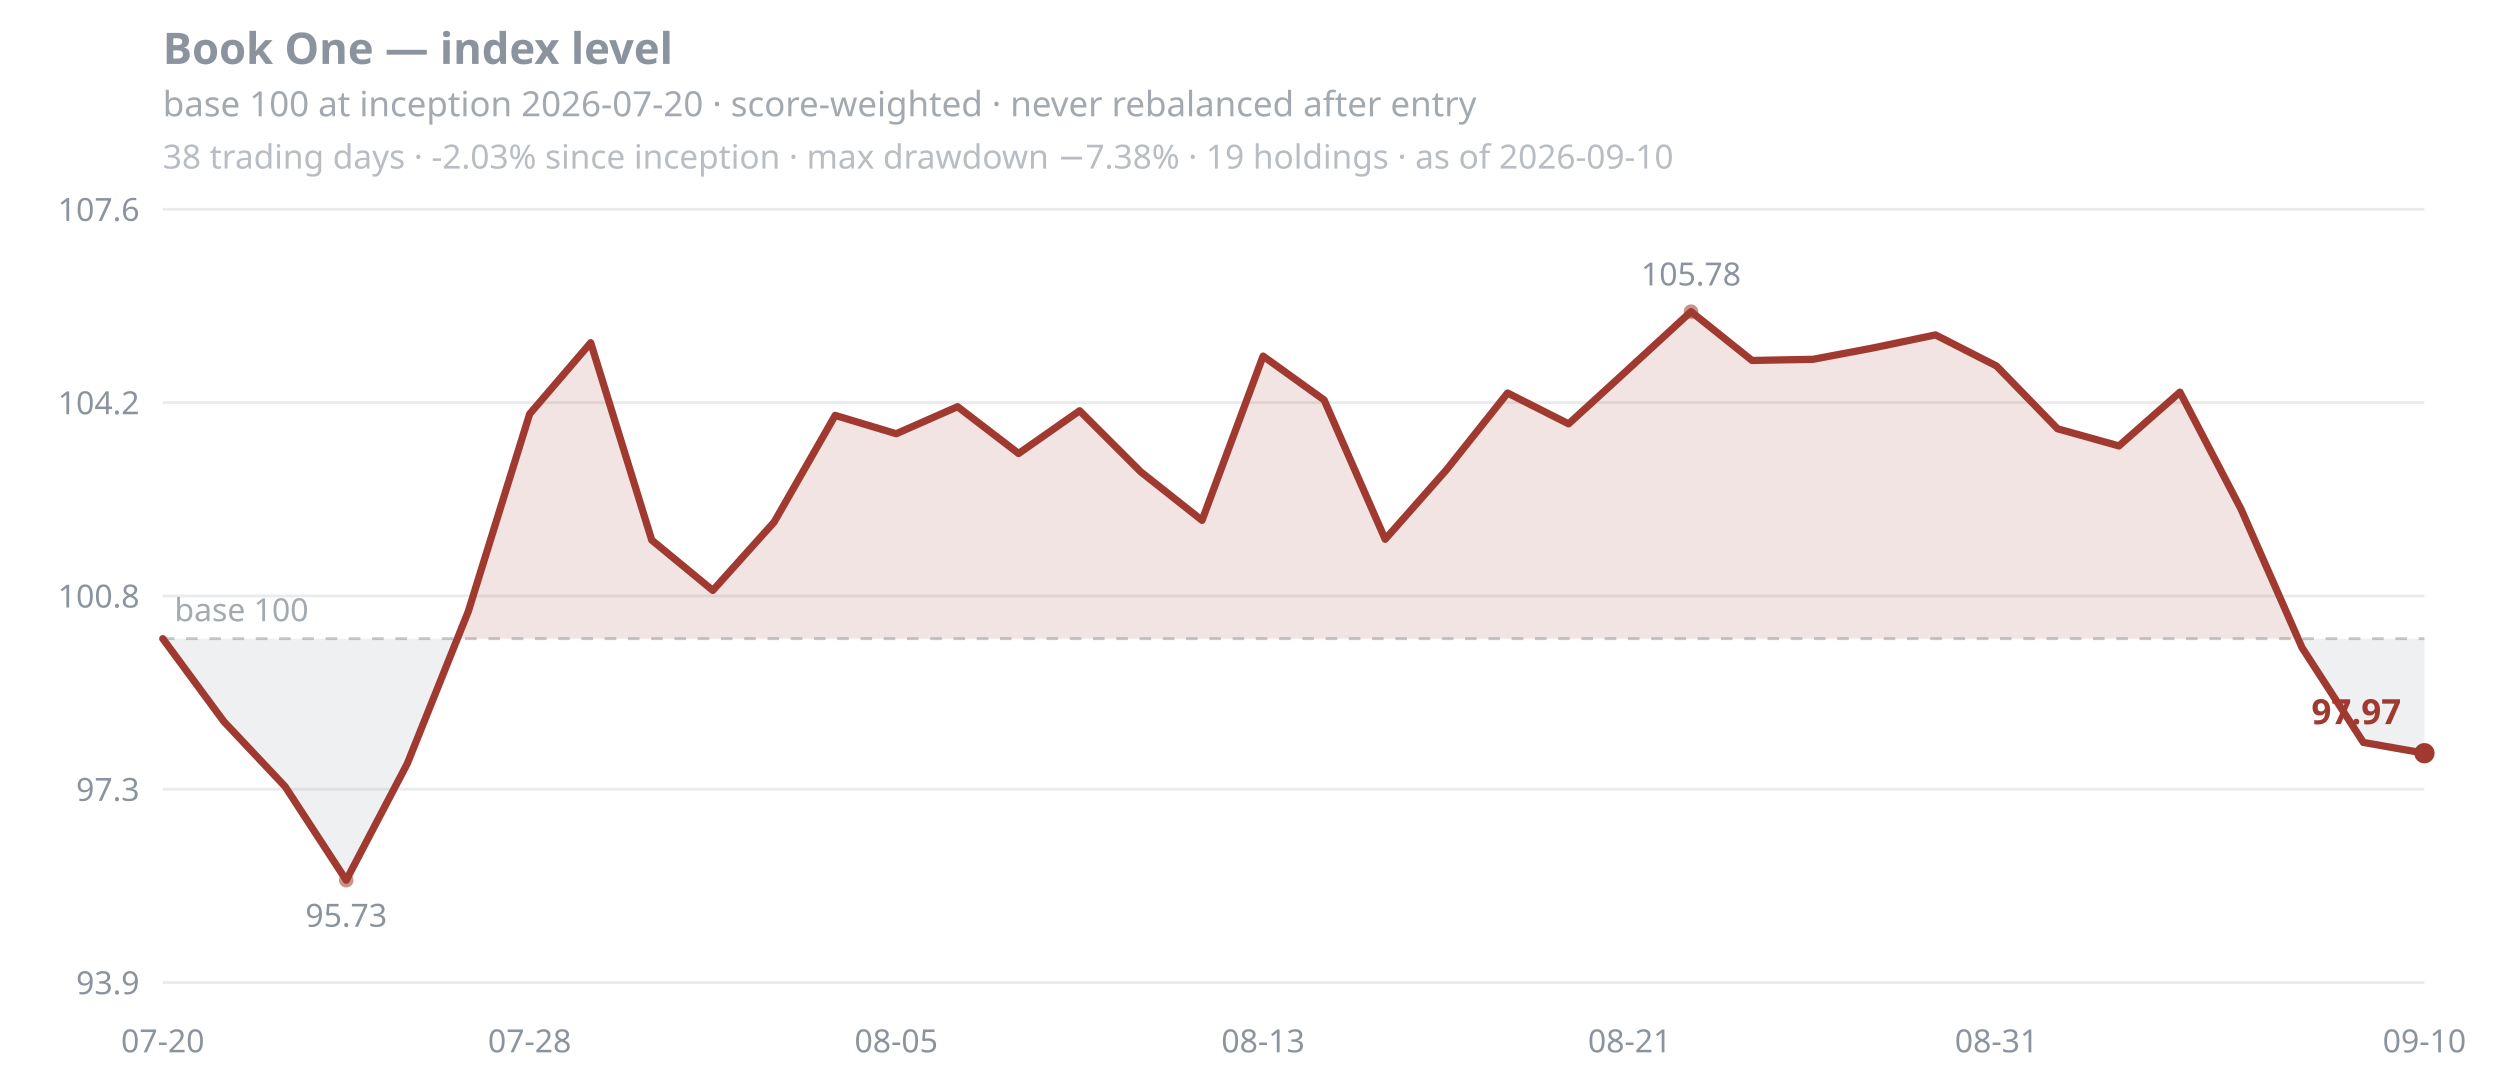
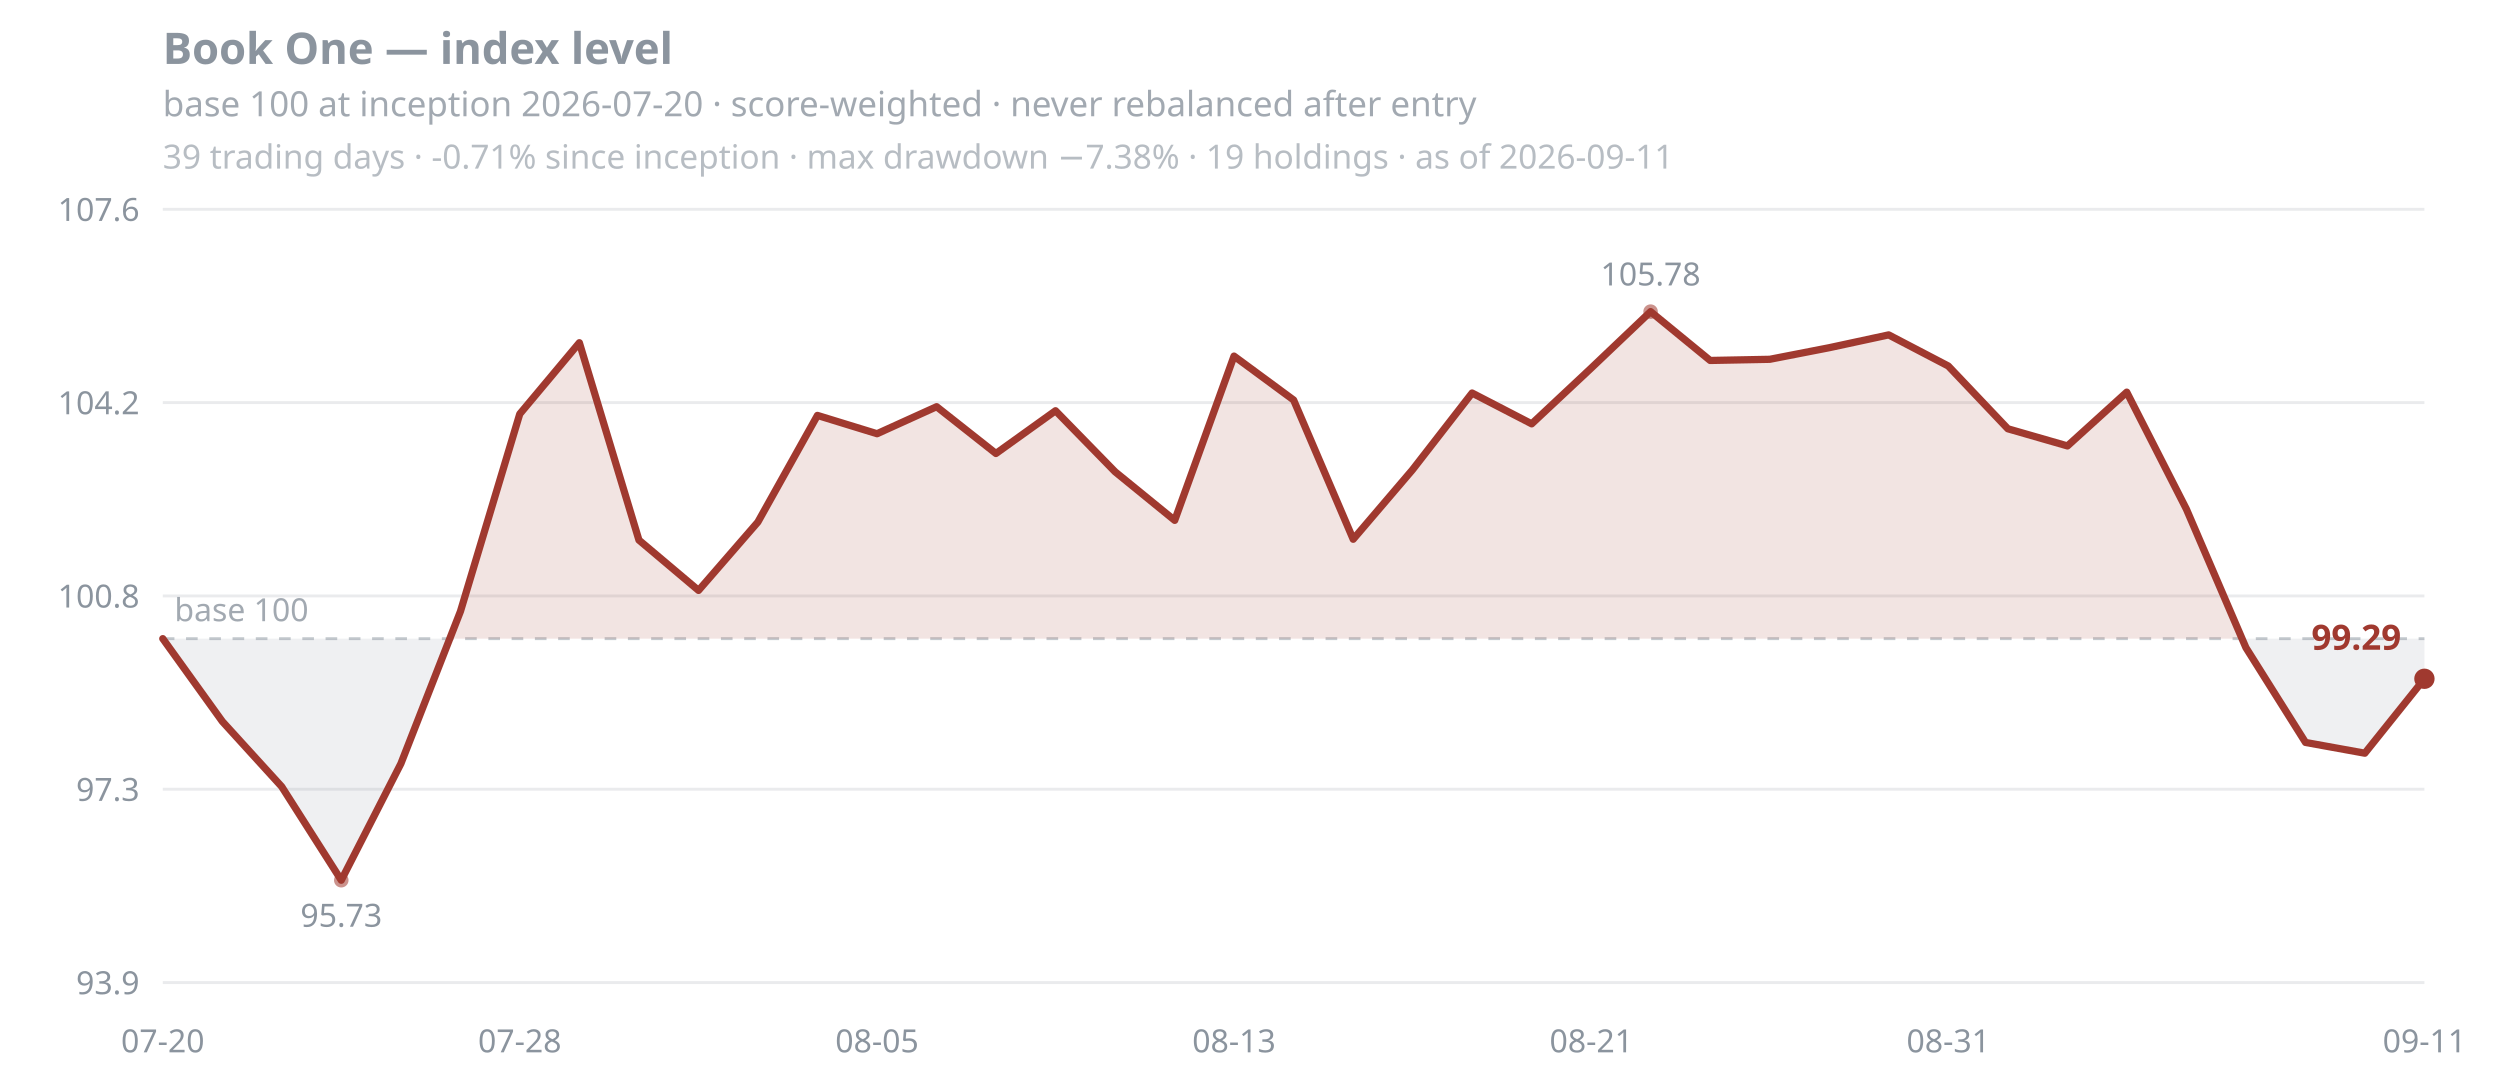
<svg xmlns="http://www.w3.org/2000/svg" viewBox="0 0 860 372" font-family="ui-sans-serif,system-ui,sans-serif">
  <text x="56" y="22" font-size="15" font-weight="600" fill="#8b949e">Book One — index level</text>
  <text x="56" y="40" font-size="12" fill="#8b949e" opacity="0.8">base 100 at inception 2026-07-20 · score-weighted · never rebalanced after entry</text>
-   <text x="56" y="58" font-size="11.5" fill="#8b949e" opacity="0.62">38 trading days · -2.03% since inception · max drawdown −7.38% · 19 holdings · as of 2026-09-10</text>
+   <text x="56" y="58" font-size="11.5" fill="#8b949e" opacity="0.62">39 trading days · -0.71% since inception · max drawdown −7.38% · 19 holdings · as of 2026-09-11</text>
  <line x1="56" y1="338.0" x2="834" y2="338.0" stroke="#8b949e" stroke-opacity="0.18" />
  <text x="48" y="342.0" font-size="11" fill="#8b949e" text-anchor="end">93.9</text>
  <line x1="56" y1="271.5" x2="834" y2="271.5" stroke="#8b949e" stroke-opacity="0.18" />
  <text x="48" y="275.5" font-size="11" fill="#8b949e" text-anchor="end">97.3</text>
  <line x1="56" y1="205.0" x2="834" y2="205.0" stroke="#8b949e" stroke-opacity="0.18" />
  <text x="48" y="209.0" font-size="11" fill="#8b949e" text-anchor="end">100.8</text>
  <line x1="56" y1="138.5" x2="834" y2="138.5" stroke="#8b949e" stroke-opacity="0.18" />
  <text x="48" y="142.5" font-size="11" fill="#8b949e" text-anchor="end">104.2</text>
  <line x1="56" y1="72.0" x2="834" y2="72.0" stroke="#8b949e" stroke-opacity="0.18" />
  <text x="48" y="76.0" font-size="11" fill="#8b949e" text-anchor="end">107.6</text>
  <line x1="56" y1="219.7" x2="834" y2="219.7" stroke="#8b949e" stroke-opacity="0.5" stroke-dasharray="4 4" />
  <text x="60" y="213.7" font-size="11" fill="#8b949e" text-anchor="start" opacity="0.8">base 100</text>
  <text x="56.0" y="362" font-size="11" fill="#8b949e" text-anchor="middle">07-20</text>
-   <text x="182.2" y="362" font-size="11" fill="#8b949e" text-anchor="middle">07-28</text>
-   <text x="308.3" y="362" font-size="11" fill="#8b949e" text-anchor="middle">08-05</text>
-   <text x="434.5" y="362" font-size="11" fill="#8b949e" text-anchor="middle">08-13</text>
-   <text x="560.6" y="362" font-size="11" fill="#8b949e" text-anchor="middle">08-21</text>
-   <text x="686.8" y="362" font-size="11" fill="#8b949e" text-anchor="middle">08-31</text>
-   <text x="834.0" y="362" font-size="11" fill="#8b949e" text-anchor="middle">09-10</text>
+   <text x="178.8" y="362" font-size="11" fill="#8b949e" text-anchor="middle">07-28</text>
+   <text x="301.7" y="362" font-size="11" fill="#8b949e" text-anchor="middle">08-05</text>
+   <text x="424.5" y="362" font-size="11" fill="#8b949e" text-anchor="middle">08-13</text>
+   <text x="547.4" y="362" font-size="11" fill="#8b949e" text-anchor="middle">08-21</text>
+   <text x="670.2" y="362" font-size="11" fill="#8b949e" text-anchor="middle">08-31</text>
+   <text x="834.0" y="362" font-size="11" fill="#8b949e" text-anchor="middle">09-11</text>
  <defs>
    <clipPath id="above">
      <rect x="56" y="72" width="778" height="147.7" />
    </clipPath>
    <clipPath id="below">
      <rect x="56" y="219.7" width="778" height="118.3" />
    </clipPath>
  </defs>
-   <polygon points="56.0,219.7 56.0,219.7 77.0,248.2 98.1,270.6 119.1,302.8 140.1,262.7 161.1,210.3 182.2,142.4 203.2,117.9 224.2,185.8 245.2,203.1 266.3,179.6 287.3,142.9 308.3,149.2 329.4,139.9 350.4,156.0 371.4,141.3 392.4,162.3 413.5,179.0 434.5,122.5 455.5,137.6 476.5,185.5 497.6,161.6 518.6,135.2 539.6,145.8 560.6,126.6 581.7,107.2 602.7,124.0 623.7,123.6 644.8,119.6 665.8,115.2 686.8,125.9 707.8,147.5 728.9,153.4 749.9,134.9 770.9,175.1 791.9,222.8 813.0,255.4 834.0,259.1 834.0,219.7" fill="#a0392f" fill-opacity="0.14" clip-path="url(#above)" />
-   <polygon points="56.0,219.7 56.0,219.7 77.0,248.2 98.1,270.6 119.1,302.8 140.1,262.7 161.1,210.3 182.2,142.4 203.2,117.9 224.2,185.8 245.2,203.1 266.3,179.6 287.3,142.9 308.3,149.2 329.4,139.9 350.4,156.0 371.4,141.3 392.4,162.3 413.5,179.0 434.5,122.5 455.5,137.6 476.5,185.5 497.6,161.6 518.6,135.2 539.6,145.8 560.6,126.6 581.7,107.2 602.7,124.0 623.7,123.6 644.8,119.6 665.8,115.2 686.8,125.9 707.8,147.5 728.9,153.4 749.9,134.9 770.9,175.1 791.9,222.8 813.0,255.4 834.0,259.1 834.0,219.7" fill="#8b949e" fill-opacity="0.14" clip-path="url(#below)" />
-   <polyline points="56.0,219.7 77.0,248.2 98.1,270.6 119.1,302.8 140.1,262.7 161.1,210.3 182.2,142.4 203.2,117.9 224.2,185.8 245.2,203.1 266.3,179.6 287.3,142.9 308.3,149.2 329.4,139.9 350.4,156.0 371.4,141.3 392.4,162.3 413.5,179.0 434.5,122.5 455.5,137.6 476.5,185.5 497.6,161.6 518.6,135.2 539.6,145.8 560.6,126.6 581.7,107.2 602.7,124.0 623.7,123.6 644.8,119.6 665.8,115.2 686.8,125.9 707.8,147.5 728.9,153.4 749.9,134.9 770.9,175.1 791.9,222.8 813.0,255.4 834.0,259.1" fill="none" stroke="#a0392f" stroke-width="2.5" stroke-linejoin="round" stroke-linecap="round" />
-   <circle cx="119.1" cy="302.8" r="2.5" fill="#a0392f" fill-opacity="0.55" />
-   <text x="119.1" y="318.8" font-size="11" fill="#8b949e" text-anchor="middle">95.73</text>
-   <circle cx="581.7" cy="107.2" r="2.5" fill="#a0392f" fill-opacity="0.55" />
-   <text x="581.7" y="98.2" font-size="11" fill="#8b949e" text-anchor="middle">105.78</text>
-   <circle cx="834.0" cy="259.1" r="3.5" fill="#a0392f" />
-   <text x="826.0" y="249.1" font-size="12" font-weight="600" fill="#a0392f" text-anchor="end">97.97</text>
+   <polygon points="56.0,219.7 56.0,219.7 76.5,248.2 96.9,270.6 117.4,302.8 137.9,262.7 158.4,210.3 178.8,142.4 199.3,117.9 219.8,185.8 240.3,203.1 260.7,179.6 281.2,142.9 301.7,149.2 322.2,139.9 342.6,156.0 363.1,141.3 383.6,162.3 404.1,179.0 424.5,122.5 445.0,137.6 465.5,185.5 485.9,161.6 506.4,135.2 526.9,145.8 547.4,126.6 567.8,107.2 588.3,124.0 608.8,123.6 629.3,119.6 649.7,115.2 670.2,125.9 690.7,147.5 711.2,153.4 731.6,134.9 752.1,175.1 772.6,222.8 793.1,255.4 813.5,259.1 834.0,233.5 834.0,219.7" fill="#a0392f" fill-opacity="0.14" clip-path="url(#above)" />
+   <polygon points="56.0,219.7 56.0,219.7 76.5,248.2 96.9,270.6 117.4,302.8 137.9,262.7 158.4,210.3 178.8,142.4 199.3,117.9 219.8,185.8 240.3,203.1 260.7,179.6 281.2,142.9 301.7,149.2 322.2,139.9 342.6,156.0 363.1,141.3 383.6,162.3 404.1,179.0 424.5,122.5 445.0,137.6 465.5,185.5 485.9,161.6 506.4,135.2 526.9,145.8 547.4,126.6 567.8,107.2 588.3,124.0 608.8,123.6 629.3,119.6 649.7,115.2 670.2,125.9 690.7,147.5 711.2,153.4 731.6,134.9 752.1,175.1 772.6,222.8 793.1,255.4 813.5,259.1 834.0,233.5 834.0,219.7" fill="#8b949e" fill-opacity="0.14" clip-path="url(#below)" />
+   <polyline points="56.0,219.7 76.5,248.2 96.9,270.6 117.4,302.8 137.9,262.7 158.4,210.3 178.8,142.4 199.3,117.9 219.8,185.8 240.3,203.1 260.7,179.6 281.2,142.9 301.7,149.2 322.2,139.9 342.6,156.0 363.1,141.3 383.6,162.3 404.1,179.0 424.5,122.5 445.0,137.6 465.5,185.5 485.9,161.6 506.4,135.2 526.9,145.8 547.4,126.6 567.8,107.2 588.3,124.0 608.8,123.6 629.3,119.6 649.7,115.2 670.2,125.9 690.7,147.5 711.2,153.4 731.6,134.9 752.1,175.1 772.6,222.8 793.1,255.4 813.5,259.1 834.0,233.5" fill="none" stroke="#a0392f" stroke-width="2.5" stroke-linejoin="round" stroke-linecap="round" />
+   <circle cx="117.4" cy="302.8" r="2.5" fill="#a0392f" fill-opacity="0.55" />
+   <text x="117.4" y="318.8" font-size="11" fill="#8b949e" text-anchor="middle">95.73</text>
+   <circle cx="567.8" cy="107.2" r="2.5" fill="#a0392f" fill-opacity="0.55" />
+   <text x="567.8" y="98.2" font-size="11" fill="#8b949e" text-anchor="middle">105.78</text>
+   <circle cx="834.0" cy="233.5" r="3.5" fill="#a0392f" />
+   <text x="826.0" y="223.5" font-size="12" font-weight="600" fill="#a0392f" text-anchor="end">99.29</text>
</svg>
